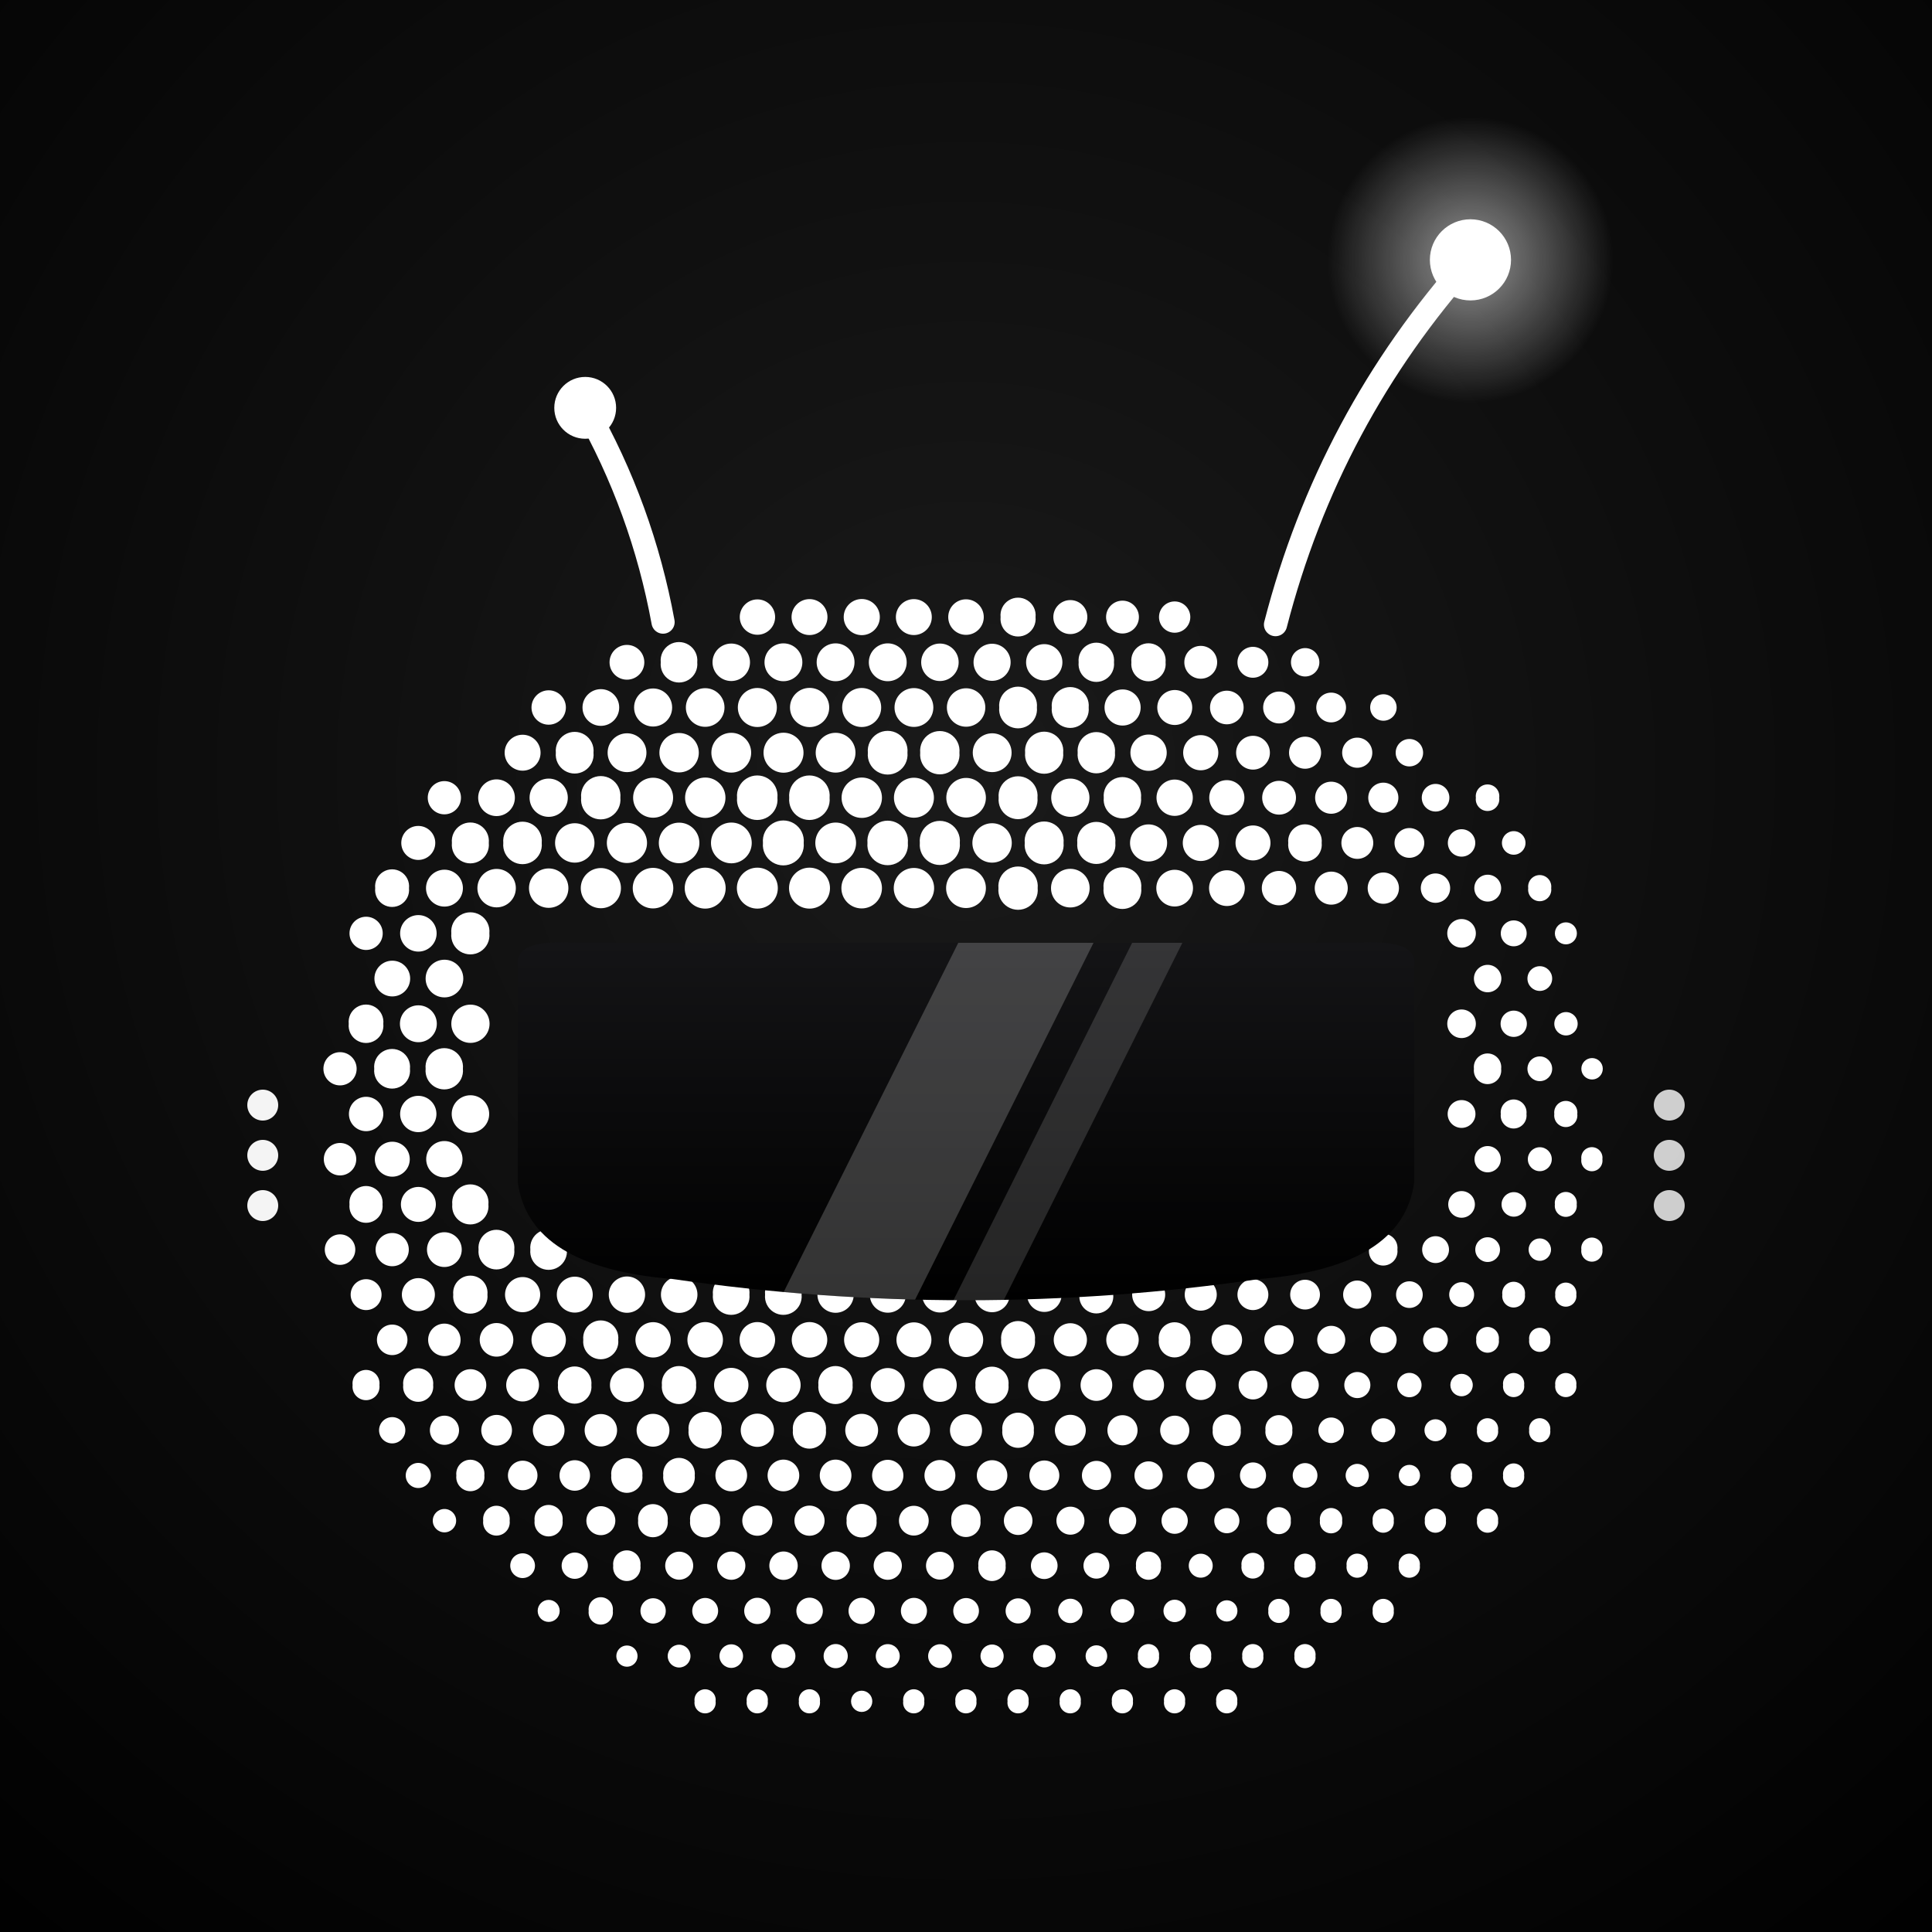
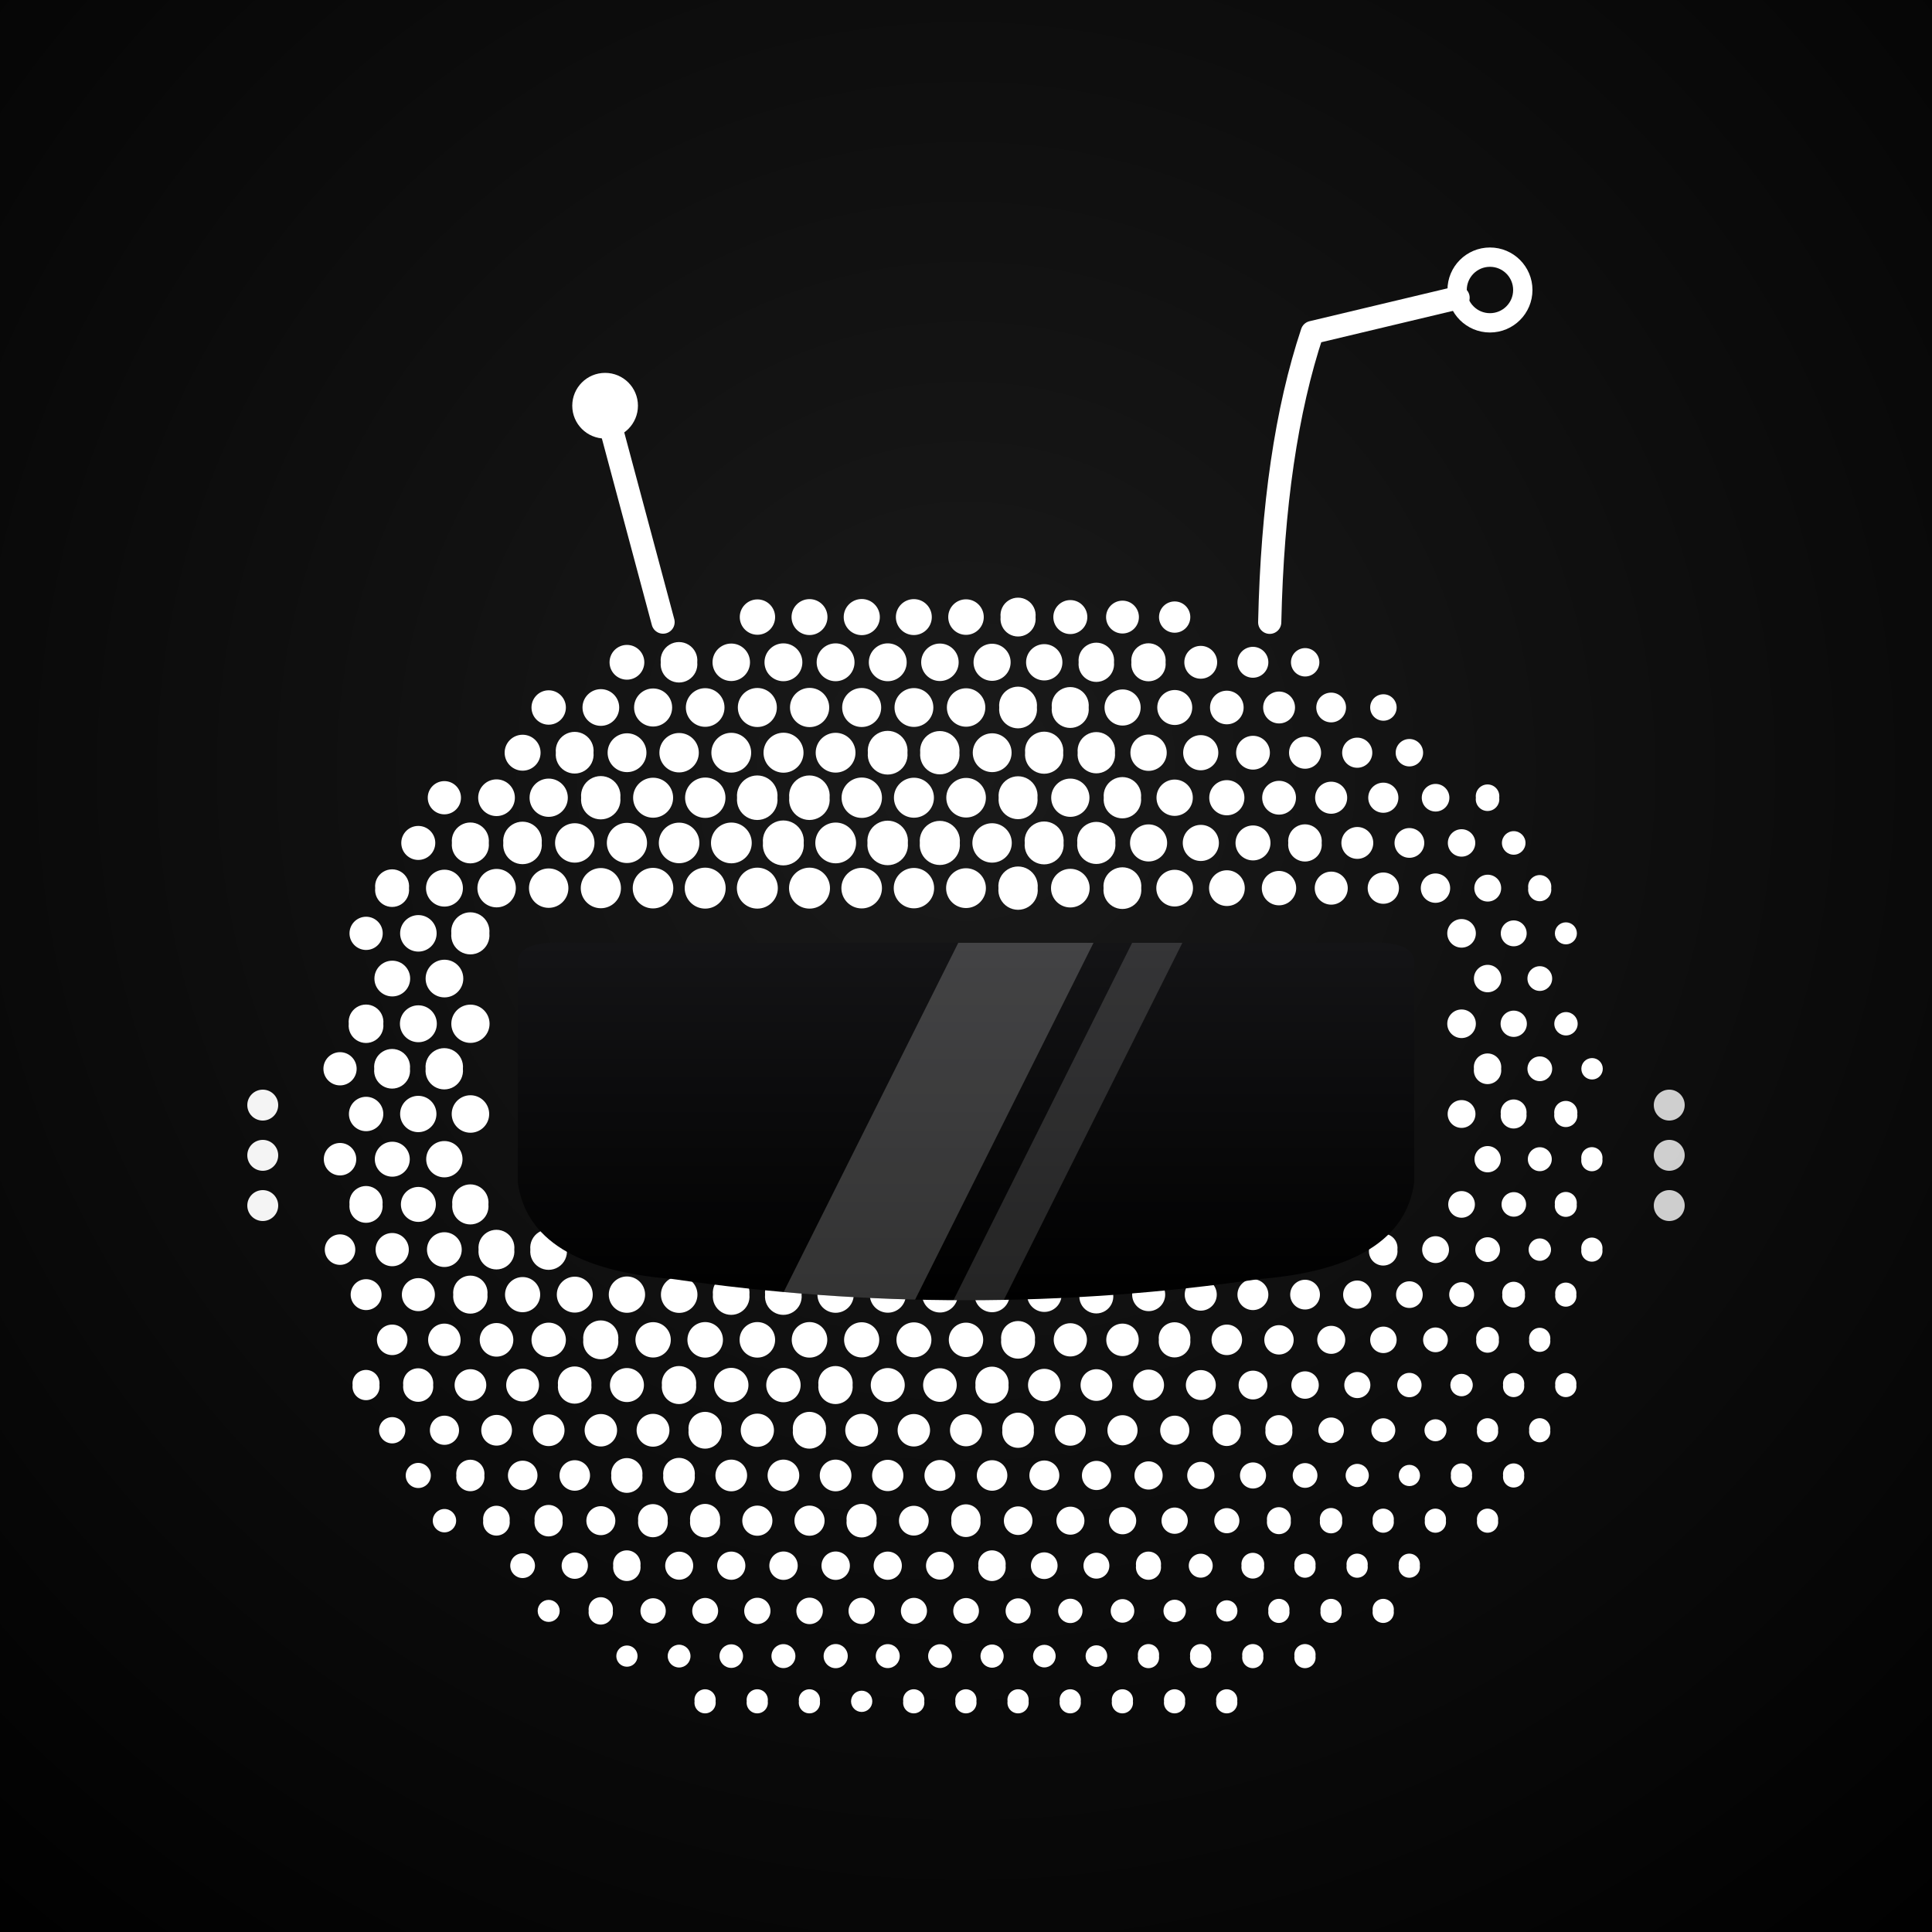
<svg xmlns="http://www.w3.org/2000/svg" viewBox="0 0 1000 1000" width="1000" height="1000">
  <defs>
    <radialGradient id="mc-glow">
      <stop offset="0" stop-color="#FFFFFF" stop-opacity="0.55" />
      <stop offset="1" stop-color="#FFFFFF" stop-opacity="0" />
    </radialGradient>
    <filter id="mc-blur" x="-20%" y="-20%" width="140%" height="140%">
      <feGaussianBlur stdDeviation="6" />
    </filter>
    <filter id="mc-shadow" x="-30%" y="-30%" width="160%" height="160%">
      <feDropShadow dx="0" dy="22" stdDeviation="22" flood-color="#000" flood-opacity="0.35" />
    </filter>
  </defs>
  <radialGradient id="mc-g" cx="0.5" cy="0.4" r="0.8">
    <stop offset="0" stop-color="#1A1A1A" />
    <stop offset="1" stop-color="#000000" />
  </radialGradient>
  <rect width="1000" height="1000" fill="url(#mc-g)" />
  <g transform="translate(500 600) rotate(0)">
-     <path d="M-156.8 -278Q-167.6 -336.9 -197.1 -388.9" fill="none" stroke="#FFFFFF" stroke-width="12" stroke-linecap="round" />
-     <path d="M160.2 -276.7Q187.7 -383.4 261.1 -465.5" fill="none" stroke="#FFFFFF" stroke-width="12" stroke-linecap="round" />
-     <circle cx="-197.1" cy="-388.9" r="16" fill="#FFFFFF" />
-     <circle cx="261.1" cy="-465.5" r="74" fill="url(#mc-glow)" />
-     <circle cx="261.1" cy="-465.5" r="21" fill="#FFFFFF" />
+     <path d="M-156.8 -278L-186.8 -390" fill="none" stroke="#FFFFFF" stroke-width="12" stroke-linecap="round" />
+     <circle cx="-186.8" cy="-390" r="17" fill="#FFFFFF" />
+     <path d="M157.2 -277.9Q159.2 -367.9 179.2 -427.9L254.7 -445.9" fill="none" stroke="#FFFFFF" stroke-width="12" stroke-linecap="round" stroke-linejoin="round" />
+     <circle cx="271.2" cy="-449.9" r="17" fill="none" stroke="#FFFFFF" stroke-width="10" />
    <circle cx="-364" cy="-28" r="8" fill="#FFFFFF" opacity="0.95" />
    <circle cx="-364" cy="-2" r="8" fill="#FFFFFF" opacity="0.95" />
    <circle cx="-364" cy="24" r="8" fill="#FFFFFF" opacity="0.95" />
    <circle cx="364" cy="-28" r="8" fill="#FFFFFF" opacity="0.8" />
    <circle cx="364" cy="-2" r="8" fill="#FFFFFF" opacity="0.8" />
    <circle cx="364" cy="24" r="8" fill="#FFFFFF" opacity="0.8" />
    <path d="M-117.1 -280.6a9.1 9.1 0 1 0 18.3 0a9.1 9.1 0 1 0 -18.3 0M-90.3 -280.6a9.3 9.3 0 1 0 18.6 0a9.3 9.3 0 1 0 -18.6 0M-63.3 -280.6a9.3 9.3 0 1 0 18.7 0a9.3 9.3 0 1 0 -18.7 0M-36.3 -280.6a9.3 9.3 0 1 0 18.6 0a9.3 9.3 0 1 0 -18.6 0M-9.2 -280.6a9.2 9.2 0 1 0 18.4 0a9.2 9.2 0 1 0 -18.4 0M17.9 -280.6a9.1 9.1 0 1 0 18.1 0a9.1 9.1 0 1 0 -18.1 0M45.2 -280.6a8.8 8.8 0 1 0 17.6 0a8.8 8.8 0 1 0 -17.6 0M72.5 -280.6a8.5 8.5 0 1 0 17 0a8.5 8.5 0 1 0 -17 0M99.9 -280.6a8.1 8.1 0 1 0 16.2 0a8.1 8.1 0 1 0 -16.2 0M-184.5 -257.2a9 9 0 1 0 18 0a9 9 0 1 0 -18 0M-158 -257.2a9.5 9.5 0 1 0 18.9 0a9.5 9.5 0 1 0 -18.9 0M-131.2 -257.2a9.7 9.7 0 1 0 19.4 0a9.7 9.7 0 1 0 -19.4 0M-104.3 -257.2a9.8 9.8 0 1 0 19.6 0a9.8 9.8 0 1 0 -19.6 0M-77.3 -257.2a9.8 9.8 0 1 0 19.6 0a9.8 9.8 0 1 0 -19.6 0M-50.3 -257.2a9.8 9.8 0 1 0 19.6 0a9.8 9.8 0 1 0 -19.6 0M-23.2 -257.2a9.7 9.7 0 1 0 19.4 0a9.7 9.7 0 1 0 -19.4 0M3.9 -257.2a9.6 9.6 0 1 0 19.2 0a9.6 9.6 0 1 0 -19.2 0M31.1 -257.2a9.4 9.4 0 1 0 18.8 0a9.4 9.4 0 1 0 -18.8 0M58.3 -257.2a9.2 9.2 0 1 0 18.3 0a9.2 9.2 0 1 0 -18.3 0M85.6 -257.2a8.9 8.9 0 1 0 17.7 0a8.9 8.9 0 1 0 -17.7 0M113 -257.2a8.5 8.5 0 1 0 17 0a8.5 8.5 0 1 0 -17 0M140.5 -257.2a8 8 0 1 0 16 0a8 8 0 1 0 -16 0M168.2 -257.2a7.3 7.3 0 1 0 14.7 0a7.3 7.3 0 1 0 -14.7 0M-224.9 -233.8a8.9 8.9 0 1 0 17.8 0a8.9 8.9 0 1 0 -17.8 0M-198.5 -233.8a9.5 9.5 0 1 0 19 0a9.5 9.5 0 1 0 -19 0M-171.8 -233.8a9.8 9.8 0 1 0 19.7 0a9.8 9.8 0 1 0 -19.7 0M-145 -233.8a10 10 0 1 0 20 0a10 10 0 1 0 -20 0M-118.1 -233.8a10.1 10.1 0 1 0 20.2 0a10.1 10.1 0 1 0 -20.2 0M-91.1 -233.8a10.1 10.1 0 1 0 20.3 0a10.1 10.1 0 1 0 -20.3 0M-64.1 -233.8a10.1 10.1 0 1 0 20.2 0a10.1 10.1 0 1 0 -20.2 0M-37 -233.8a10 10 0 1 0 20.1 0a10 10 0 1 0 -20.1 0M-9.9 -233.8a9.9 9.9 0 1 0 19.9 0a9.9 9.9 0 1 0 -19.9 0M17.2 -233.8a9.8 9.8 0 1 0 19.5 0a9.8 9.8 0 1 0 -19.5 0M44.4 -233.8a9.6 9.6 0 1 0 19.1 0a9.6 9.6 0 1 0 -19.1 0M71.7 -233.8a9.3 9.3 0 1 0 18.7 0a9.3 9.3 0 1 0 -18.7 0M99 -233.8a9 9 0 1 0 18.1 0a9 9 0 1 0 -18.1 0M126.3 -233.8a8.7 8.7 0 1 0 17.4 0a8.7 8.7 0 1 0 -17.4 0M153.8 -233.8a8.2 8.2 0 1 0 16.5 0a8.2 8.2 0 1 0 -16.5 0M181.3 -233.8a7.7 7.7 0 1 0 15.4 0a7.7 7.7 0 1 0 -15.4 0M209.2 -233.8a6.8 6.8 0 1 0 13.7 0a6.8 6.8 0 1 0 -13.7 0M-238.8 -210.4a9.3 9.3 0 1 0 18.6 0a9.3 9.3 0 1 0 -18.6 0M-212.3 -210.4a9.8 9.8 0 1 0 19.5 0a9.8 9.8 0 1 0 -19.5 0M-185.5 -210.4a10 10 0 1 0 20.1 0a10 10 0 1 0 -20.1 0M-158.7 -210.4a10.2 10.2 0 1 0 20.4 0a10.2 10.2 0 1 0 -20.4 0M-131.8 -210.4a10.3 10.3 0 1 0 20.6 0a10.3 10.3 0 1 0 -20.6 0M-104.8 -210.4a10.3 10.3 0 1 0 20.7 0a10.3 10.3 0 1 0 -20.7 0M-77.8 -210.4a10.3 10.3 0 1 0 20.6 0a10.3 10.3 0 1 0 -20.6 0M-50.8 -210.4a10.3 10.3 0 1 0 20.5 0a10.3 10.3 0 1 0 -20.5 0M-23.7 -210.4a10.2 10.2 0 1 0 20.3 0a10.2 10.2 0 1 0 -20.3 0M3.5 -210.4a10 10 0 1 0 20.1 0a10 10 0 1 0 -20.1 0M30.6 -210.4a9.9 9.9 0 1 0 19.7 0a9.9 9.9 0 1 0 -19.7 0M57.8 -210.4a9.7 9.7 0 1 0 19.3 0a9.7 9.7 0 1 0 -19.3 0M85.1 -210.4a9.4 9.4 0 1 0 18.8 0a9.4 9.4 0 1 0 -18.8 0M112.4 -210.4a9.1 9.1 0 1 0 18.2 0a9.1 9.1 0 1 0 -18.2 0M139.8 -210.4a8.7 8.7 0 1 0 17.5 0a8.7 8.7 0 1 0 -17.5 0M167.2 -210.4a8.3 8.3 0 1 0 16.6 0a8.3 8.3 0 1 0 -16.6 0M194.7 -210.4a7.8 7.8 0 1 0 15.6 0a7.8 7.8 0 1 0 -15.6 0M222.4 -210.4a7.1 7.1 0 1 0 14.2 0a7.1 7.1 0 1 0 -14.2 0M-278.6 -187.1a8.6 8.6 0 1 0 17.2 0a8.6 8.6 0 1 0 -17.2 0M-252.5 -187.1a9.5 9.5 0 1 0 19 0a9.5 9.5 0 1 0 -19 0M-225.9 -187.1a9.9 9.9 0 1 0 19.8 0a9.9 9.9 0 1 0 -19.8 0M-199.2 -187.1a10.2 10.2 0 1 0 20.3 0a10.2 10.2 0 1 0 -20.3 0M-172.3 -187.1a10.3 10.3 0 1 0 20.7 0a10.3 10.3 0 1 0 -20.7 0M-145.4 -187.1a10.4 10.4 0 1 0 20.9 0a10.4 10.4 0 1 0 -20.9 0M-118.5 -187.1a10.5 10.5 0 1 0 20.9 0a10.5 10.5 0 1 0 -20.9 0M-91.5 -187.1a10.5 10.5 0 1 0 20.9 0a10.5 10.5 0 1 0 -20.9 0M-64.4 -187.1a10.4 10.4 0 1 0 20.9 0a10.4 10.4 0 1 0 -20.9 0M-37.3 -187.1a10.3 10.3 0 1 0 20.7 0a10.3 10.3 0 1 0 -20.7 0M-10.2 -187.1a10.2 10.2 0 1 0 20.5 0a10.2 10.2 0 1 0 -20.5 0M16.9 -187.1a10.1 10.1 0 1 0 20.1 0a10.1 10.1 0 1 0 -20.1 0M44.1 -187.1a9.9 9.9 0 1 0 19.8 0a9.9 9.9 0 1 0 -19.8 0M71.3 -187.1a9.7 9.7 0 1 0 19.3 0a9.7 9.7 0 1 0 -19.3 0M98.6 -187.1a9.4 9.4 0 1 0 18.8 0a9.4 9.4 0 1 0 -18.8 0M125.9 -187.1a9.1 9.1 0 1 0 18.2 0a9.1 9.1 0 1 0 -18.2 0M153.3 -187.1a8.7 8.7 0 1 0 17.5 0a8.7 8.7 0 1 0 -17.5 0M180.7 -187.1a8.3 8.3 0 1 0 16.6 0a8.3 8.3 0 1 0 -16.6 0M208.2 -187.1a7.8 7.8 0 1 0 15.6 0a7.8 7.8 0 1 0 -15.6 0M235.9 -187.1a7.1 7.1 0 1 0 14.3 0a7.1 7.1 0 1 0 -14.3 0M263.9 -187.1a6.1 6.1 0 1 0 12.1 0a6.1 6.1 0 1 0 -12.1 0M-292.3 -163.7a8.8 8.8 0 1 0 17.6 0a8.8 8.8 0 1 0 -17.6 0M-266.1 -163.7a9.6 9.6 0 1 0 19.1 0a9.6 9.6 0 1 0 -19.1 0M-239.5 -163.7a10 10 0 1 0 19.9 0a10 10 0 1 0 -19.9 0M-212.7 -163.7a10.2 10.2 0 1 0 20.4 0a10.2 10.2 0 1 0 -20.4 0M-185.9 -163.7a10.4 10.4 0 1 0 20.8 0a10.4 10.4 0 1 0 -20.8 0M-159 -163.7a10.5 10.5 0 1 0 21 0a10.5 10.5 0 1 0 -21 0M-132 -163.7a10.5 10.5 0 1 0 21.1 0a10.5 10.5 0 1 0 -21.1 0M-105.1 -163.7a10.6 10.6 0 1 0 21.1 0a10.6 10.6 0 1 0 -21.1 0M-78 -163.7a10.5 10.5 0 1 0 21.1 0a10.5 10.5 0 1 0 -21.1 0M-51 -163.7a10.5 10.5 0 1 0 20.9 0a10.5 10.5 0 1 0 -20.9 0M-23.9 -163.7a10.4 10.4 0 1 0 20.7 0a10.4 10.4 0 1 0 -20.7 0M3.3 -163.7a10.2 10.2 0 1 0 20.4 0a10.2 10.2 0 1 0 -20.4 0M30.4 -163.7a10.1 10.1 0 1 0 20.1 0a10.1 10.1 0 1 0 -20.1 0M57.6 -163.7a9.9 9.9 0 1 0 19.7 0a9.9 9.9 0 1 0 -19.7 0M84.9 -163.7a9.6 9.6 0 1 0 19.2 0a9.6 9.6 0 1 0 -19.2 0M112.2 -163.7a9.3 9.3 0 1 0 18.7 0a9.3 9.3 0 1 0 -18.7 0M139.5 -163.7a9 9 0 1 0 18.1 0a9 9 0 1 0 -18.1 0M166.8 -163.7a8.7 8.7 0 1 0 17.3 0a8.7 8.7 0 1 0 -17.3 0M194.3 -163.7a8.2 8.2 0 1 0 16.5 0a8.2 8.2 0 1 0 -16.5 0M221.8 -163.7a7.7 7.7 0 1 0 15.4 0a7.7 7.7 0 1 0 -15.4 0M249.4 -163.7a7.1 7.1 0 1 0 14.2 0a7.1 7.1 0 1 0 -14.2 0M277.4 -163.7a6.1 6.1 0 1 0 12.2 0a6.1 6.1 0 1 0 -12.2 0M-305.8 -140.3a8.8 8.8 0 1 0 17.5 0a8.8 8.8 0 1 0 -17.5 0M-279.5 -140.3a9.5 9.5 0 1 0 19.1 0a9.5 9.5 0 1 0 -19.1 0M-252.9 -140.3a9.9 9.9 0 1 0 19.9 0a9.9 9.9 0 1 0 -19.9 0M-226.2 -140.3a10.2 10.2 0 1 0 20.4 0a10.2 10.2 0 1 0 -20.4 0M-199.4 -140.3a10.4 10.4 0 1 0 20.8 0a10.4 10.4 0 1 0 -20.8 0M-172.5 -140.3a10.5 10.5 0 1 0 21 0a10.5 10.5 0 1 0 -21 0M-145.6 -140.3a10.6 10.6 0 1 0 21.2 0a10.6 10.6 0 1 0 -21.2 0M-118.6 -140.3a10.6 10.6 0 1 0 21.2 0a10.6 10.6 0 1 0 -21.2 0M-91.6 -140.3a10.6 10.6 0 1 0 21.2 0a10.6 10.6 0 1 0 -21.2 0M-64.5 -140.3a10.5 10.5 0 1 0 21 0a10.5 10.5 0 1 0 -21 0M-37.4 -140.3a10.4 10.4 0 1 0 20.9 0a10.4 10.4 0 1 0 -20.9 0M-10.3 -140.3a10.3 10.3 0 1 0 20.6 0a10.3 10.3 0 1 0 -20.6 0M16.8 -140.3a10.2 10.2 0 1 0 20.3 0a10.2 10.2 0 1 0 -20.3 0M44 -140.3a10 10 0 1 0 20 0a10 10 0 1 0 -20 0M71.2 -140.3a9.8 9.8 0 1 0 19.5 0a9.8 9.8 0 1 0 -19.5 0M98.5 -140.3a9.5 9.5 0 1 0 19 0a9.5 9.5 0 1 0 -19 0M125.8 -140.3a9.2 9.2 0 1 0 18.5 0a9.2 9.2 0 1 0 -18.5 0M153.1 -140.3a8.9 8.9 0 1 0 17.8 0a8.9 8.9 0 1 0 -17.8 0M180.5 -140.3a8.5 8.5 0 1 0 17.1 0a8.5 8.5 0 1 0 -17.1 0M207.9 -140.3a8.1 8.1 0 1 0 16.2 0a8.1 8.1 0 1 0 -16.2 0M235.4 -140.3a7.6 7.6 0 1 0 15.2 0a7.6 7.6 0 1 0 -15.2 0M263.1 -140.3a6.9 6.9 0 1 0 13.9 0a6.9 6.9 0 1 0 -13.9 0M291 -140.3a6 6 0 1 0 11.9 0a6 6 0 1 0 -11.9 0M-319.1 -116.9a8.6 8.6 0 1 0 17.2 0a8.6 8.6 0 1 0 -17.2 0M-292.9 -116.9a9.4 9.4 0 1 0 18.9 0a9.4 9.4 0 1 0 -18.9 0M-266.4 -116.9a9.9 9.9 0 1 0 19.7 0a9.9 9.9 0 1 0 -19.7 0M249.1 -116.9a7.4 7.4 0 1 0 14.8 0a7.4 7.4 0 1 0 -14.8 0M276.8 -116.9a6.7 6.7 0 1 0 13.4 0a6.7 6.7 0 1 0 -13.4 0M304.8 -116.9a5.7 5.7 0 1 0 11.4 0a5.7 5.7 0 1 0 -11.4 0M-306.2 -93.5a9.2 9.2 0 1 0 18.5 0a9.2 9.2 0 1 0 -18.5 0M-279.7 -93.5a9.7 9.7 0 1 0 19.5 0a9.7 9.7 0 1 0 -19.5 0M262.9 -93.5a7.1 7.1 0 1 0 14.2 0a7.1 7.1 0 1 0 -14.2 0M290.6 -93.5a6.4 6.4 0 1 0 12.8 0a6.4 6.4 0 1 0 -12.8 0M-319.5 -70.1a9 9 0 1 0 17.9 0a9 9 0 1 0 -17.9 0M-293 -70.1a9.5 9.5 0 1 0 19.1 0a9.5 9.5 0 1 0 -19.1 0M-266.4 -70.1a9.9 9.9 0 1 0 19.8 0a9.9 9.9 0 1 0 -19.8 0M249.1 -70.1a7.4 7.4 0 1 0 14.8 0a7.4 7.4 0 1 0 -14.8 0M276.7 -70.1a6.8 6.8 0 1 0 13.6 0a6.8 6.8 0 1 0 -13.6 0M304.5 -70.1a6 6 0 1 0 12.1 0a6 6 0 1 0 -12.1 0M-332.6 -46.8a8.6 8.6 0 1 0 17.2 0a8.6 8.6 0 1 0 -17.2 0M-306.3 -46.8a9.3 9.3 0 1 0 18.5 0a9.3 9.3 0 1 0 -18.5 0M-279.7 -46.8a9.7 9.7 0 1 0 19.3 0a9.7 9.7 0 1 0 -19.3 0M262.9 -46.8a7.1 7.1 0 1 0 14.1 0a7.1 7.1 0 1 0 -14.1 0M290.6 -46.8a6.4 6.4 0 1 0 12.8 0a6.4 6.4 0 1 0 -12.8 0M318.5 -46.8a5.5 5.5 0 1 0 11.1 0a5.5 5.5 0 1 0 -11.1 0M-319.4 -23.4a8.9 8.9 0 1 0 17.8 0a8.9 8.9 0 1 0 -17.8 0M-292.9 -23.4a9.4 9.4 0 1 0 18.8 0a9.4 9.4 0 1 0 -18.8 0M-266.2 -23.4a9.7 9.7 0 1 0 19.4 0a9.7 9.7 0 1 0 -19.4 0M249.3 -23.4a7.2 7.2 0 1 0 14.4 0a7.2 7.2 0 1 0 -14.4 0M276.8 -23.4a6.7 6.7 0 1 0 13.3 0a6.7 6.7 0 1 0 -13.3 0M304.5 -23.4a6 6 0 1 0 11.9 0a6 6 0 1 0 -11.9 0M-332.4 0a8.4 8.4 0 1 0 16.8 0a8.4 8.4 0 1 0 -16.8 0M-306 0a9 9 0 1 0 18.1 0a9 9 0 1 0 -18.1 0M-279.4 0a9.4 9.4 0 1 0 18.8 0a9.4 9.4 0 1 0 -18.8 0M263.2 0a6.8 6.8 0 1 0 13.6 0a6.8 6.8 0 1 0 -13.6 0M290.8 0a6.2 6.2 0 1 0 12.4 0a6.2 6.2 0 1 0 -12.4 0M318.5 0a5.5 5.5 0 1 0 10.9 0a5.5 5.5 0 1 0 -10.9 0M-319.1 23.4a8.6 8.6 0 1 0 17.1 0a8.6 8.6 0 1 0 -17.1 0M-292.5 23.4a9 9 0 1 0 18.1 0a9 9 0 1 0 -18.1 0M-265.9 23.4a9.4 9.4 0 1 0 18.7 0a9.4 9.4 0 1 0 -18.7 0M249.6 23.4a6.9 6.9 0 1 0 13.8 0a6.9 6.9 0 1 0 -13.8 0M277.2 23.4a6.3 6.3 0 1 0 12.7 0a6.3 6.3 0 1 0 -12.7 0M304.8 23.4a5.7 5.7 0 1 0 11.3 0a5.7 5.7 0 1 0 -11.3 0M-331.9 46.8a7.9 7.9 0 1 0 15.8 0a7.9 7.9 0 1 0 -15.8 0M-305.6 46.8a8.6 8.6 0 1 0 17.2 0a8.6 8.6 0 1 0 -17.2 0M-279 46.8a9 9 0 1 0 18 0a9 9 0 1 0 -18 0M-252.3 46.8a9.3 9.3 0 1 0 18.5 0a9.3 9.3 0 1 0 -18.5 0M-225.5 46.8a9.5 9.5 0 1 0 18.9 0a9.5 9.5 0 1 0 -18.9 0M208.6 46.8a7.4 7.4 0 1 0 14.7 0a7.4 7.4 0 1 0 -14.7 0M236.1 46.8a6.9 6.9 0 1 0 13.9 0a6.9 6.9 0 1 0 -13.9 0M263.6 46.8a6.4 6.4 0 1 0 12.8 0a6.4 6.4 0 1 0 -12.8 0M291.2 46.8a5.8 5.8 0 1 0 11.6 0a5.8 5.8 0 1 0 -11.6 0M318.5 46.8a5.5 5.5 0 1 0 10.9 0a5.5 5.5 0 1 0 -10.9 0M-318.5 70.1a8 8 0 1 0 16 0a8 8 0 1 0 -16 0M-292 70.1a8.5 8.5 0 1 0 17.1 0a8.5 8.5 0 1 0 -17.1 0M-265.4 70.1a8.9 8.9 0 1 0 17.7 0a8.9 8.9 0 1 0 -17.7 0M-238.6 70.1a9.1 9.1 0 1 0 18.2 0a9.1 9.1 0 1 0 -18.2 0M-211.8 70.1a9.3 9.3 0 1 0 18.6 0a9.3 9.3 0 1 0 -18.6 0M-184.9 70.1a9.4 9.4 0 1 0 18.8 0a9.4 9.4 0 1 0 -18.8 0M-157.9 70.1a9.4 9.4 0 1 0 18.9 0a9.4 9.4 0 1 0 -18.9 0M-131 70.1a9.5 9.5 0 1 0 18.9 0a9.5 9.5 0 1 0 -18.9 0M-104 70.1a9.5 9.5 0 1 0 18.9 0a9.5 9.5 0 1 0 -18.9 0M-76.9 70.1a9.4 9.4 0 1 0 18.8 0a9.4 9.4 0 1 0 -18.8 0M-49.8 70.1a9.3 9.3 0 1 0 18.7 0a9.3 9.3 0 1 0 -18.7 0M-22.7 70.1a9.2 9.2 0 1 0 18.5 0a9.2 9.2 0 1 0 -18.5 0M4.4 70.1a9.1 9.1 0 1 0 18.2 0a9.1 9.1 0 1 0 -18.2 0M31.6 70.1a8.9 8.9 0 1 0 17.9 0a8.9 8.9 0 1 0 -17.9 0M58.7 70.1a8.8 8.8 0 1 0 17.5 0a8.8 8.8 0 1 0 -17.5 0M86 70.1a8.5 8.5 0 1 0 17.1 0a8.5 8.5 0 1 0 -17.1 0M113.2 70.1a8.3 8.3 0 1 0 16.6 0a8.3 8.3 0 1 0 -16.6 0M140.5 70.1a8 8 0 1 0 16 0a8 8 0 1 0 -16 0M167.8 70.1a7.7 7.7 0 1 0 15.4 0a7.7 7.7 0 1 0 -15.4 0M195.2 70.1a7.3 7.3 0 1 0 14.6 0a7.3 7.3 0 1 0 -14.6 0M222.6 70.1a6.9 6.9 0 1 0 13.8 0a6.9 6.9 0 1 0 -13.8 0M250.1 70.1a6.4 6.4 0 1 0 12.9 0a6.4 6.4 0 1 0 -12.9 0M277.6 70.1a5.9 5.9 0 1 0 11.7 0a5.9 5.9 0 1 0 -11.7 0M305 70.1a5.5 5.5 0 1 0 10.9 0a5.5 5.5 0 1 0 -10.9 0M-304.9 93.5a7.9 7.9 0 1 0 15.8 0a7.9 7.9 0 1 0 -15.8 0M-278.4 93.5a8.4 8.4 0 1 0 16.8 0a8.4 8.4 0 1 0 -16.8 0M-251.7 93.5a8.7 8.7 0 1 0 17.4 0a8.7 8.7 0 1 0 -17.4 0M-224.9 93.5a8.9 8.9 0 1 0 17.8 0a8.9 8.9 0 1 0 -17.8 0M-198.1 93.5a9.1 9.1 0 1 0 18.1 0a9.1 9.1 0 1 0 -18.1 0M-171.1 93.5a9.1 9.1 0 1 0 18.3 0a9.1 9.1 0 1 0 -18.3 0M-144.2 93.5a9.2 9.2 0 1 0 18.4 0a9.2 9.2 0 1 0 -18.4 0M-117.2 93.5a9.2 9.2 0 1 0 18.4 0a9.2 9.2 0 1 0 -18.4 0M-90.2 93.5a9.2 9.2 0 1 0 18.4 0a9.2 9.2 0 1 0 -18.4 0M-63.1 93.5a9.1 9.1 0 1 0 18.2 0a9.1 9.1 0 1 0 -18.2 0M-36 93.5a9 9 0 1 0 18.1 0a9 9 0 1 0 -18.1 0M-8.9 93.5a8.9 8.9 0 1 0 17.8 0a8.9 8.9 0 1 0 -17.8 0M18.2 93.5a8.8 8.8 0 1 0 17.5 0a8.8 8.8 0 1 0 -17.5 0M45.4 93.5a8.6 8.6 0 1 0 17.2 0a8.6 8.6 0 1 0 -17.2 0M72.6 93.5a8.4 8.4 0 1 0 16.8 0a8.4 8.4 0 1 0 -16.8 0M99.8 93.5a8.2 8.2 0 1 0 16.3 0a8.2 8.2 0 1 0 -16.3 0M127.1 93.5a7.9 7.9 0 1 0 15.8 0a7.9 7.9 0 1 0 -15.8 0M154.4 93.5a7.6 7.6 0 1 0 15.2 0a7.6 7.6 0 1 0 -15.2 0M181.8 93.5a7.2 7.2 0 1 0 14.5 0a7.2 7.2 0 1 0 -14.5 0M209.2 93.5a6.8 6.8 0 1 0 13.7 0a6.8 6.8 0 1 0 -13.7 0M236.6 93.5a6.4 6.4 0 1 0 12.8 0a6.4 6.4 0 1 0 -12.8 0M264.1 93.5a5.9 5.9 0 1 0 11.7 0a5.9 5.9 0 1 0 -11.7 0M291.5 93.5a5.5 5.5 0 1 0 10.9 0a5.5 5.5 0 1 0 -10.9 0M-317.5 116.9a7 7 0 1 0 13.9 0a7 7 0 1 0 -13.9 0M-291.3 116.9a7.8 7.8 0 1 0 15.5 0a7.8 7.8 0 1 0 -15.5 0M-264.7 116.9a8.2 8.2 0 1 0 16.4 0a8.2 8.2 0 1 0 -16.4 0M-238 116.9a8.5 8.5 0 1 0 17 0a8.5 8.5 0 1 0 -17 0M-211.2 116.9a8.7 8.7 0 1 0 17.3 0a8.7 8.7 0 1 0 -17.3 0M-184.3 116.9a8.8 8.8 0 1 0 17.6 0a8.8 8.8 0 1 0 -17.6 0M-157.4 116.9a8.9 8.9 0 1 0 17.7 0a8.9 8.9 0 1 0 -17.7 0M-130.4 116.9a8.9 8.9 0 1 0 17.8 0a8.9 8.9 0 1 0 -17.8 0M-103.4 116.9a8.9 8.9 0 1 0 17.8 0a8.9 8.9 0 1 0 -17.8 0M-76.4 116.9a8.9 8.9 0 1 0 17.7 0a8.9 8.9 0 1 0 -17.7 0M-49.3 116.9a8.8 8.8 0 1 0 17.6 0a8.8 8.8 0 1 0 -17.6 0M-22.2 116.9a8.7 8.7 0 1 0 17.4 0a8.7 8.7 0 1 0 -17.4 0M4.9 116.9a8.6 8.6 0 1 0 17.1 0a8.6 8.6 0 1 0 -17.1 0M32.1 116.9a8.4 8.4 0 1 0 16.8 0a8.4 8.4 0 1 0 -16.8 0M59.3 116.9a8.2 8.2 0 1 0 16.4 0a8.2 8.2 0 1 0 -16.4 0M86.5 116.9a8 8 0 1 0 16 0a8 8 0 1 0 -16 0M113.8 116.9a7.7 7.7 0 1 0 15.5 0a7.7 7.7 0 1 0 -15.5 0M141.1 116.9a7.4 7.4 0 1 0 14.9 0a7.4 7.4 0 1 0 -14.9 0M168.4 116.9a7.1 7.1 0 1 0 14.2 0a7.1 7.1 0 1 0 -14.2 0M195.8 116.9a6.7 6.7 0 1 0 13.5 0a6.7 6.7 0 1 0 -13.5 0M223.2 116.9a6.3 6.3 0 1 0 12.6 0a6.3 6.3 0 1 0 -12.6 0M250.7 116.9a5.8 5.8 0 1 0 11.6 0a5.8 5.8 0 1 0 -11.6 0M278 116.9a5.5 5.5 0 1 0 10.9 0a5.5 5.5 0 1 0 -10.9 0M305 116.9a5.5 5.5 0 1 0 10.9 0a5.5 5.5 0 1 0 -10.9 0M-303.8 140.3a6.8 6.8 0 1 0 13.6 0a6.8 6.8 0 1 0 -13.6 0M-277.5 140.3a7.5 7.5 0 1 0 15.1 0a7.5 7.5 0 1 0 -15.1 0M-250.9 140.3a7.9 7.9 0 1 0 15.9 0a7.9 7.9 0 1 0 -15.9 0M-224.2 140.3a8.2 8.2 0 1 0 16.4 0a8.2 8.2 0 1 0 -16.4 0M-197.4 140.3a8.4 8.4 0 1 0 16.8 0a8.4 8.4 0 1 0 -16.8 0M-170.5 140.3a8.5 8.5 0 1 0 17 0a8.5 8.5 0 1 0 -17 0M-143.6 140.3a8.6 8.6 0 1 0 17.1 0a8.6 8.6 0 1 0 -17.1 0M-116.6 140.3a8.6 8.6 0 1 0 17.2 0a8.6 8.6 0 1 0 -17.2 0M-89.6 140.3a8.6 8.6 0 1 0 17.1 0a8.6 8.6 0 1 0 -17.1 0M-62.5 140.3a8.5 8.5 0 1 0 17 0a8.5 8.5 0 1 0 -17 0M-35.4 140.3a8.4 8.4 0 1 0 16.8 0a8.4 8.4 0 1 0 -16.8 0M-8.3 140.3a8.3 8.3 0 1 0 16.6 0a8.3 8.3 0 1 0 -16.6 0M18.8 140.3a8.2 8.2 0 1 0 16.3 0a8.2 8.2 0 1 0 -16.3 0M46 140.3a8 8 0 1 0 16 0a8 8 0 1 0 -16 0M73.2 140.3a7.8 7.8 0 1 0 15.6 0a7.8 7.8 0 1 0 -15.6 0M100.5 140.3a7.5 7.5 0 1 0 15.1 0a7.5 7.5 0 1 0 -15.1 0M127.7 140.3a7.3 7.3 0 1 0 14.5 0a7.3 7.3 0 1 0 -14.5 0M155 140.3a7 7 0 1 0 13.9 0a7 7 0 1 0 -13.9 0M182.4 140.3a6.6 6.6 0 1 0 13.2 0a6.6 6.6 0 1 0 -13.2 0M209.8 140.3a6.2 6.2 0 1 0 12.4 0a6.2 6.2 0 1 0 -12.4 0M237.3 140.3a5.7 5.7 0 1 0 11.4 0a5.7 5.7 0 1 0 -11.4 0M264.5 140.3a5.5 5.5 0 1 0 10.9 0a5.5 5.5 0 1 0 -10.9 0M291.5 140.3a5.5 5.5 0 1 0 10.9 0a5.5 5.5 0 1 0 -10.9 0M-290 163.7a6.5 6.5 0 1 0 13 0a6.5 6.5 0 1 0 -13 0M-263.8 163.7a7.3 7.3 0 1 0 14.5 0a7.3 7.3 0 1 0 -14.5 0M-237.1 163.7a7.6 7.6 0 1 0 15.3 0a7.6 7.6 0 1 0 -15.3 0M-210.4 163.7a7.9 7.9 0 1 0 15.8 0a7.9 7.9 0 1 0 -15.8 0M-183.6 163.7a8.1 8.1 0 1 0 16.1 0a8.1 8.1 0 1 0 -16.1 0M-156.7 163.7a8.2 8.2 0 1 0 16.3 0a8.2 8.2 0 1 0 -16.3 0M-129.7 163.7a8.2 8.2 0 1 0 16.4 0a8.2 8.2 0 1 0 -16.4 0M-102.7 163.7a8.2 8.2 0 1 0 16.4 0a8.2 8.2 0 1 0 -16.4 0M-75.7 163.7a8.2 8.2 0 1 0 16.4 0a8.2 8.2 0 1 0 -16.4 0M-48.6 163.7a8.1 8.1 0 1 0 16.2 0a8.1 8.1 0 1 0 -16.2 0M-21.5 163.7a8 8 0 1 0 16 0a8 8 0 1 0 -16 0M5.6 163.7a7.9 7.9 0 1 0 15.8 0a7.9 7.9 0 1 0 -15.8 0M32.8 163.7a7.7 7.7 0 1 0 15.5 0a7.7 7.7 0 1 0 -15.5 0M60 163.7a7.5 7.5 0 1 0 15.1 0a7.5 7.5 0 1 0 -15.1 0M87.2 163.7a7.3 7.3 0 1 0 14.6 0a7.3 7.3 0 1 0 -14.6 0M114.5 163.7a7 7 0 1 0 14.1 0a7 7 0 1 0 -14.1 0M141.8 163.7a6.7 6.7 0 1 0 13.5 0a6.7 6.7 0 1 0 -13.5 0M169.1 163.7a6.4 6.4 0 1 0 12.8 0a6.4 6.4 0 1 0 -12.8 0M196.5 163.7a6 6 0 1 0 12 0a6 6 0 1 0 -12 0M224 163.7a5.5 5.5 0 1 0 11 0a5.5 5.5 0 1 0 -11 0M251 163.7a5.5 5.5 0 1 0 10.9 0a5.5 5.5 0 1 0 -10.9 0M278 163.7a5.5 5.5 0 1 0 10.9 0a5.5 5.5 0 1 0 -10.9 0M-276 187.1a6 6 0 1 0 12.1 0a6 6 0 1 0 -12.1 0M-249.9 187.1a6.9 6.9 0 1 0 13.7 0a6.9 6.9 0 1 0 -13.7 0M-223.3 187.1a7.3 7.3 0 1 0 14.5 0a7.3 7.3 0 1 0 -14.5 0M-196.5 187.1a7.5 7.5 0 1 0 15 0a7.5 7.5 0 1 0 -15 0M-169.7 187.1a7.7 7.7 0 1 0 15.3 0a7.7 7.7 0 1 0 -15.3 0M-142.8 187.1a7.8 7.8 0 1 0 15.5 0a7.8 7.8 0 1 0 -15.5 0M-115.8 187.1a7.8 7.8 0 1 0 15.6 0a7.8 7.8 0 1 0 -15.6 0M-88.8 187.1a7.8 7.8 0 1 0 15.6 0a7.8 7.8 0 1 0 -15.6 0M-61.8 187.1a7.8 7.8 0 1 0 15.5 0a7.8 7.8 0 1 0 -15.5 0M-34.7 187.1a7.7 7.7 0 1 0 15.4 0a7.7 7.7 0 1 0 -15.4 0M-7.6 187.1a7.6 7.6 0 1 0 15.1 0a7.6 7.6 0 1 0 -15.1 0M19.6 187.1a7.4 7.4 0 1 0 14.8 0a7.4 7.4 0 1 0 -14.8 0M46.8 187.1a7.2 7.2 0 1 0 14.5 0a7.2 7.2 0 1 0 -14.5 0M74 187.1a7 7 0 1 0 14.1 0a7 7 0 1 0 -14.1 0M101.2 187.1a6.8 6.8 0 1 0 13.6 0a6.8 6.8 0 1 0 -13.6 0M128.5 187.1a6.5 6.5 0 1 0 13 0a6.5 6.5 0 1 0 -13 0M155.8 187.1a6.2 6.2 0 1 0 12.3 0a6.2 6.2 0 1 0 -12.3 0M183.2 187.1a5.8 5.8 0 1 0 11.5 0a5.8 5.8 0 1 0 -11.5 0M210.5 187.1a5.5 5.5 0 1 0 10.9 0a5.5 5.5 0 1 0 -10.9 0M237.5 187.1a5.5 5.5 0 1 0 10.9 0a5.5 5.5 0 1 0 -10.9 0M264.5 187.1a5.5 5.5 0 1 0 10.9 0a5.5 5.5 0 1 0 -10.9 0M-235.9 210.4a6.4 6.4 0 1 0 12.8 0a6.4 6.4 0 1 0 -12.8 0M-209.3 210.4a6.8 6.8 0 1 0 13.6 0a6.8 6.8 0 1 0 -13.6 0M-182.6 210.4a7.1 7.1 0 1 0 14.1 0a7.1 7.1 0 1 0 -14.1 0M-155.7 210.4a7.2 7.2 0 1 0 14.5 0a7.2 7.2 0 1 0 -14.5 0M-128.8 210.4a7.3 7.3 0 1 0 14.6 0a7.3 7.3 0 1 0 -14.6 0M-101.8 210.4a7.3 7.3 0 1 0 14.7 0a7.3 7.3 0 1 0 -14.7 0M-74.8 210.4a7.3 7.3 0 1 0 14.7 0a7.3 7.3 0 1 0 -14.7 0M-47.8 210.4a7.3 7.3 0 1 0 14.6 0a7.3 7.3 0 1 0 -14.6 0M-20.7 210.4a7.2 7.2 0 1 0 14.4 0a7.2 7.2 0 1 0 -14.4 0M6.4 210.4a7.1 7.1 0 1 0 14.1 0a7.1 7.1 0 1 0 -14.1 0M33.6 210.4a6.9 6.9 0 1 0 13.8 0a6.9 6.9 0 1 0 -13.8 0M60.8 210.4a6.7 6.7 0 1 0 13.4 0a6.7 6.7 0 1 0 -13.4 0M88 210.4a6.5 6.5 0 1 0 12.9 0a6.5 6.5 0 1 0 -12.9 0M115.3 210.4a6.2 6.2 0 1 0 12.4 0a6.2 6.2 0 1 0 -12.4 0M142.6 210.4a5.9 5.9 0 1 0 11.7 0a5.9 5.9 0 1 0 -11.7 0M170 210.4a5.5 5.5 0 1 0 10.9 0a5.5 5.5 0 1 0 -10.9 0M197 210.4a5.5 5.5 0 1 0 10.9 0a5.5 5.5 0 1 0 -10.9 0M224 210.4a5.5 5.5 0 1 0 10.9 0a5.5 5.5 0 1 0 -10.9 0M-221.7 233.8a5.7 5.7 0 1 0 11.4 0a5.7 5.7 0 1 0 -11.4 0M-195.3 233.8a6.3 6.3 0 1 0 12.5 0a6.3 6.3 0 1 0 -12.5 0M-168.5 233.8a6.5 6.5 0 1 0 13.1 0a6.5 6.5 0 1 0 -13.1 0M-141.7 233.8a6.7 6.7 0 1 0 13.4 0a6.7 6.7 0 1 0 -13.4 0M-114.8 233.8a6.8 6.8 0 1 0 13.6 0a6.8 6.8 0 1 0 -13.6 0M-87.8 233.8a6.8 6.8 0 1 0 13.7 0a6.8 6.8 0 1 0 -13.7 0M-60.8 233.8a6.8 6.8 0 1 0 13.6 0a6.8 6.8 0 1 0 -13.6 0M-33.7 233.8a6.7 6.7 0 1 0 13.5 0a6.7 6.7 0 1 0 -13.5 0M-6.6 233.8a6.6 6.6 0 1 0 13.3 0a6.6 6.6 0 1 0 -13.3 0M20.5 233.8a6.5 6.5 0 1 0 13 0a6.5 6.5 0 1 0 -13 0M47.7 233.8a6.3 6.3 0 1 0 12.6 0a6.3 6.3 0 1 0 -12.6 0M74.9 233.8a6.1 6.1 0 1 0 12.2 0a6.1 6.1 0 1 0 -12.2 0M102.2 233.8a5.8 5.8 0 1 0 11.6 0a5.8 5.8 0 1 0 -11.6 0M129.5 233.8a5.5 5.5 0 1 0 11 0a5.5 5.5 0 1 0 -11 0M156.5 233.8a5.5 5.5 0 1 0 10.9 0a5.5 5.5 0 1 0 -10.9 0M183.5 233.8a5.5 5.5 0 1 0 10.9 0a5.5 5.5 0 1 0 -10.9 0M210.5 233.8a5.5 5.5 0 1 0 10.9 0a5.5 5.5 0 1 0 -10.9 0M-181 257.2a5.5 5.5 0 1 0 11 0a5.5 5.5 0 1 0 -11 0M-154.4 257.2a5.9 5.9 0 1 0 11.8 0a5.9 5.9 0 1 0 -11.8 0M-127.6 257.2a6.1 6.1 0 1 0 12.2 0a6.1 6.1 0 1 0 -12.2 0M-100.7 257.2a6.2 6.2 0 1 0 12.4 0a6.2 6.2 0 1 0 -12.4 0M-73.7 257.2a6.2 6.2 0 1 0 12.5 0a6.2 6.2 0 1 0 -12.5 0M-46.7 257.2a6.2 6.2 0 1 0 12.4 0a6.2 6.2 0 1 0 -12.4 0M-19.6 257.2a6.1 6.1 0 1 0 12.3 0a6.1 6.1 0 1 0 -12.3 0M7.5 257.2a6 6 0 1 0 12 0a6 6 0 1 0 -12 0M34.7 257.2a5.8 5.8 0 1 0 11.7 0a5.8 5.8 0 1 0 -11.7 0M61.9 257.2a5.6 5.6 0 1 0 11.2 0a5.6 5.6 0 1 0 -11.2 0M89 257.2a5.5 5.5 0 1 0 10.9 0a5.5 5.5 0 1 0 -10.9 0M116 257.2a5.5 5.5 0 1 0 10.9 0a5.5 5.5 0 1 0 -10.9 0M143 257.2a5.5 5.5 0 1 0 10.9 0a5.5 5.5 0 1 0 -10.9 0M170 257.2a5.5 5.5 0 1 0 10.9 0a5.5 5.5 0 1 0 -10.9 0M-140.5 280.6a5.5 5.5 0 1 0 10.9 0a5.5 5.5 0 1 0 -10.9 0M-113.5 280.6a5.5 5.5 0 1 0 10.9 0a5.5 5.5 0 1 0 -10.9 0M-86.5 280.6a5.5 5.5 0 1 0 10.9 0a5.5 5.5 0 1 0 -10.9 0M-59.5 280.6a5.5 5.5 0 1 0 11 0a5.5 5.5 0 1 0 -11 0M-32.5 280.6a5.5 5.5 0 1 0 10.9 0a5.5 5.5 0 1 0 -10.9 0M-5.5 280.6a5.5 5.5 0 1 0 10.9 0a5.5 5.5 0 1 0 -10.9 0M21.5 280.6a5.5 5.5 0 1 0 10.9 0a5.5 5.5 0 1 0 -10.9 0M48.5 280.6a5.5 5.5 0 1 0 10.9 0a5.5 5.5 0 1 0 -10.9 0M75.5 280.6a5.5 5.5 0 1 0 10.9 0a5.5 5.5 0 1 0 -10.9 0M102.5 280.6a5.5 5.5 0 1 0 10.9 0a5.5 5.5 0 1 0 -10.9 0M129.5 280.6a5.5 5.5 0 1 0 10.9 0a5.5 5.5 0 1 0 -10.9 0" fill="#FFFFFF" />
    <linearGradient id="mc-vis" x1="0" y1="0" x2="0" y2="1">
      <stop offset="0" stop-color="#141416" />
      <stop offset="1" stop-color="#000000" />
    </linearGradient>
    <path d="M-232 -102Q-232 -114 -202 -112H202Q232 -114 232 -102V12Q226 56 152 62Q0 84 -152 62Q-226 56 -232 12Z" fill="url(#mc-vis)" />
    <clipPath id="mc-vc">
      <path d="M-232 -102Q-232 -114 -202 -112H202Q232 -114 232 -102V12Q226 56 152 62Q0 84 -152 62Q-226 56 -232 12Z" />
    </clipPath>
    <g clip-path="url(#mc-vc)" opacity="0.9">
      <path d="M-120 120L20 -160H90L-50 120Z" fill="#FFFFFF" opacity="0.22" />
      <path d="M-30 120L110 -160H136L-4 120Z" fill="#FFFFFF" opacity="0.16" />
    </g>
  </g>
</svg>
